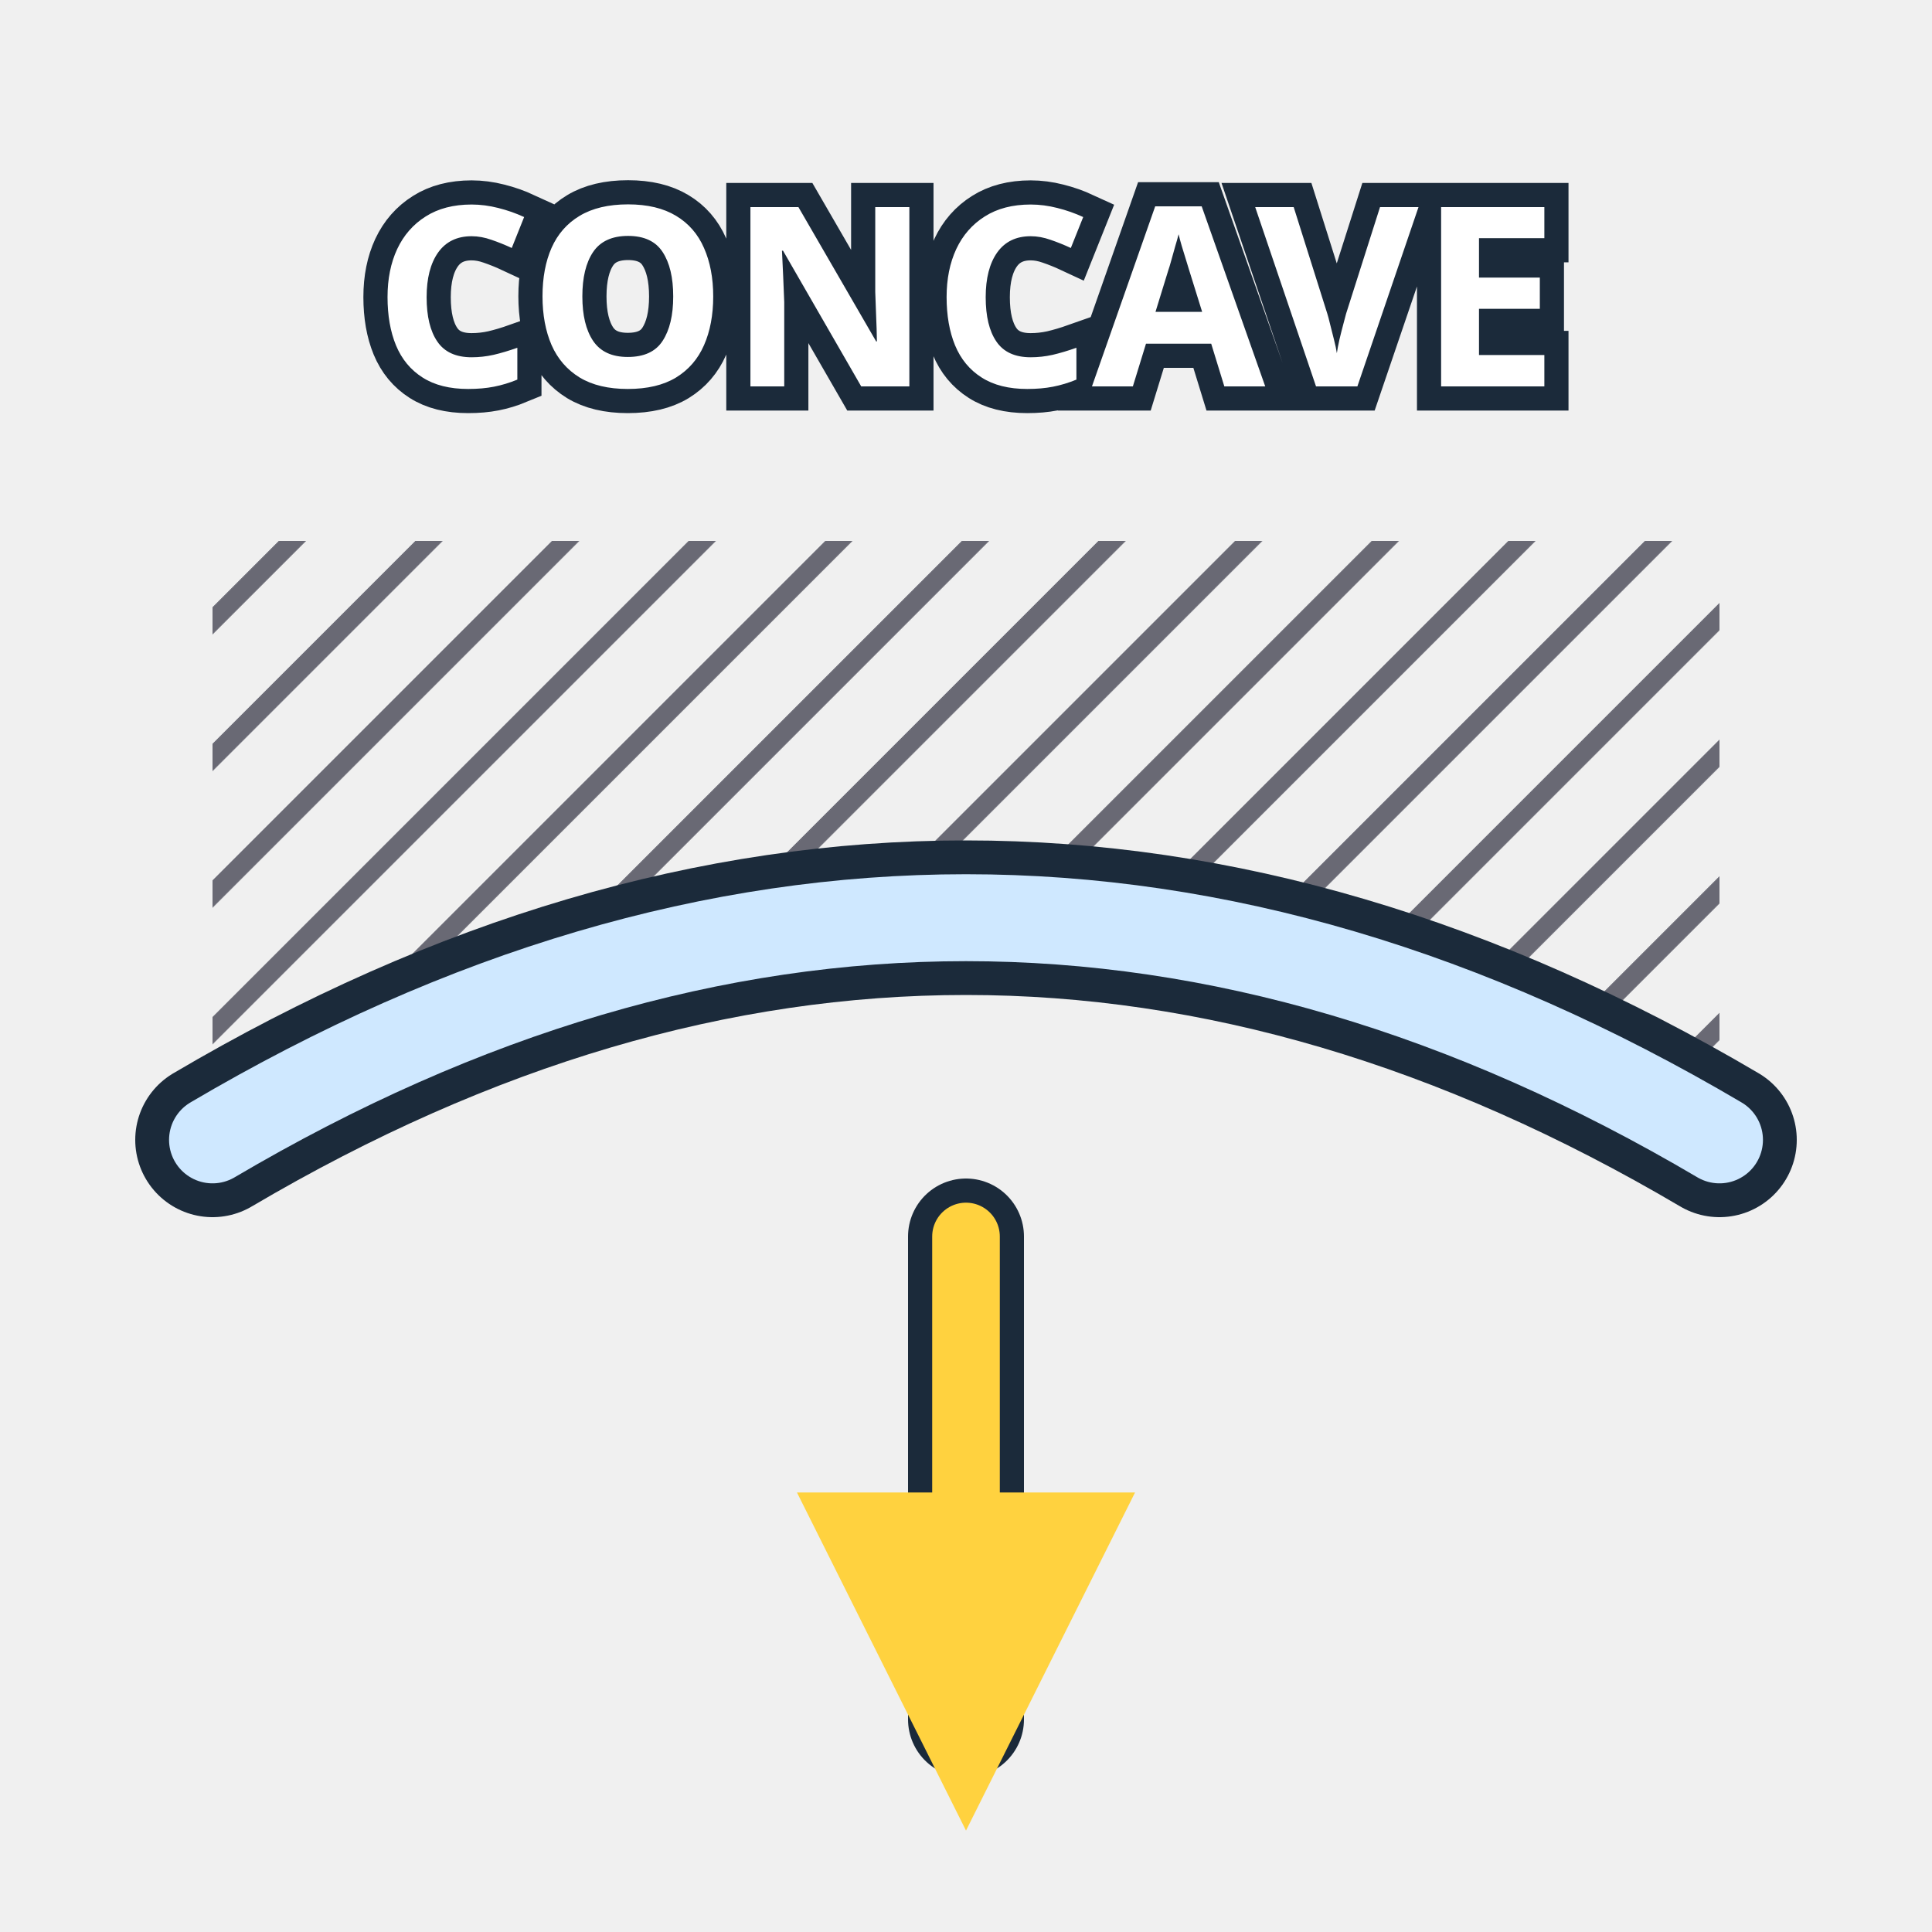
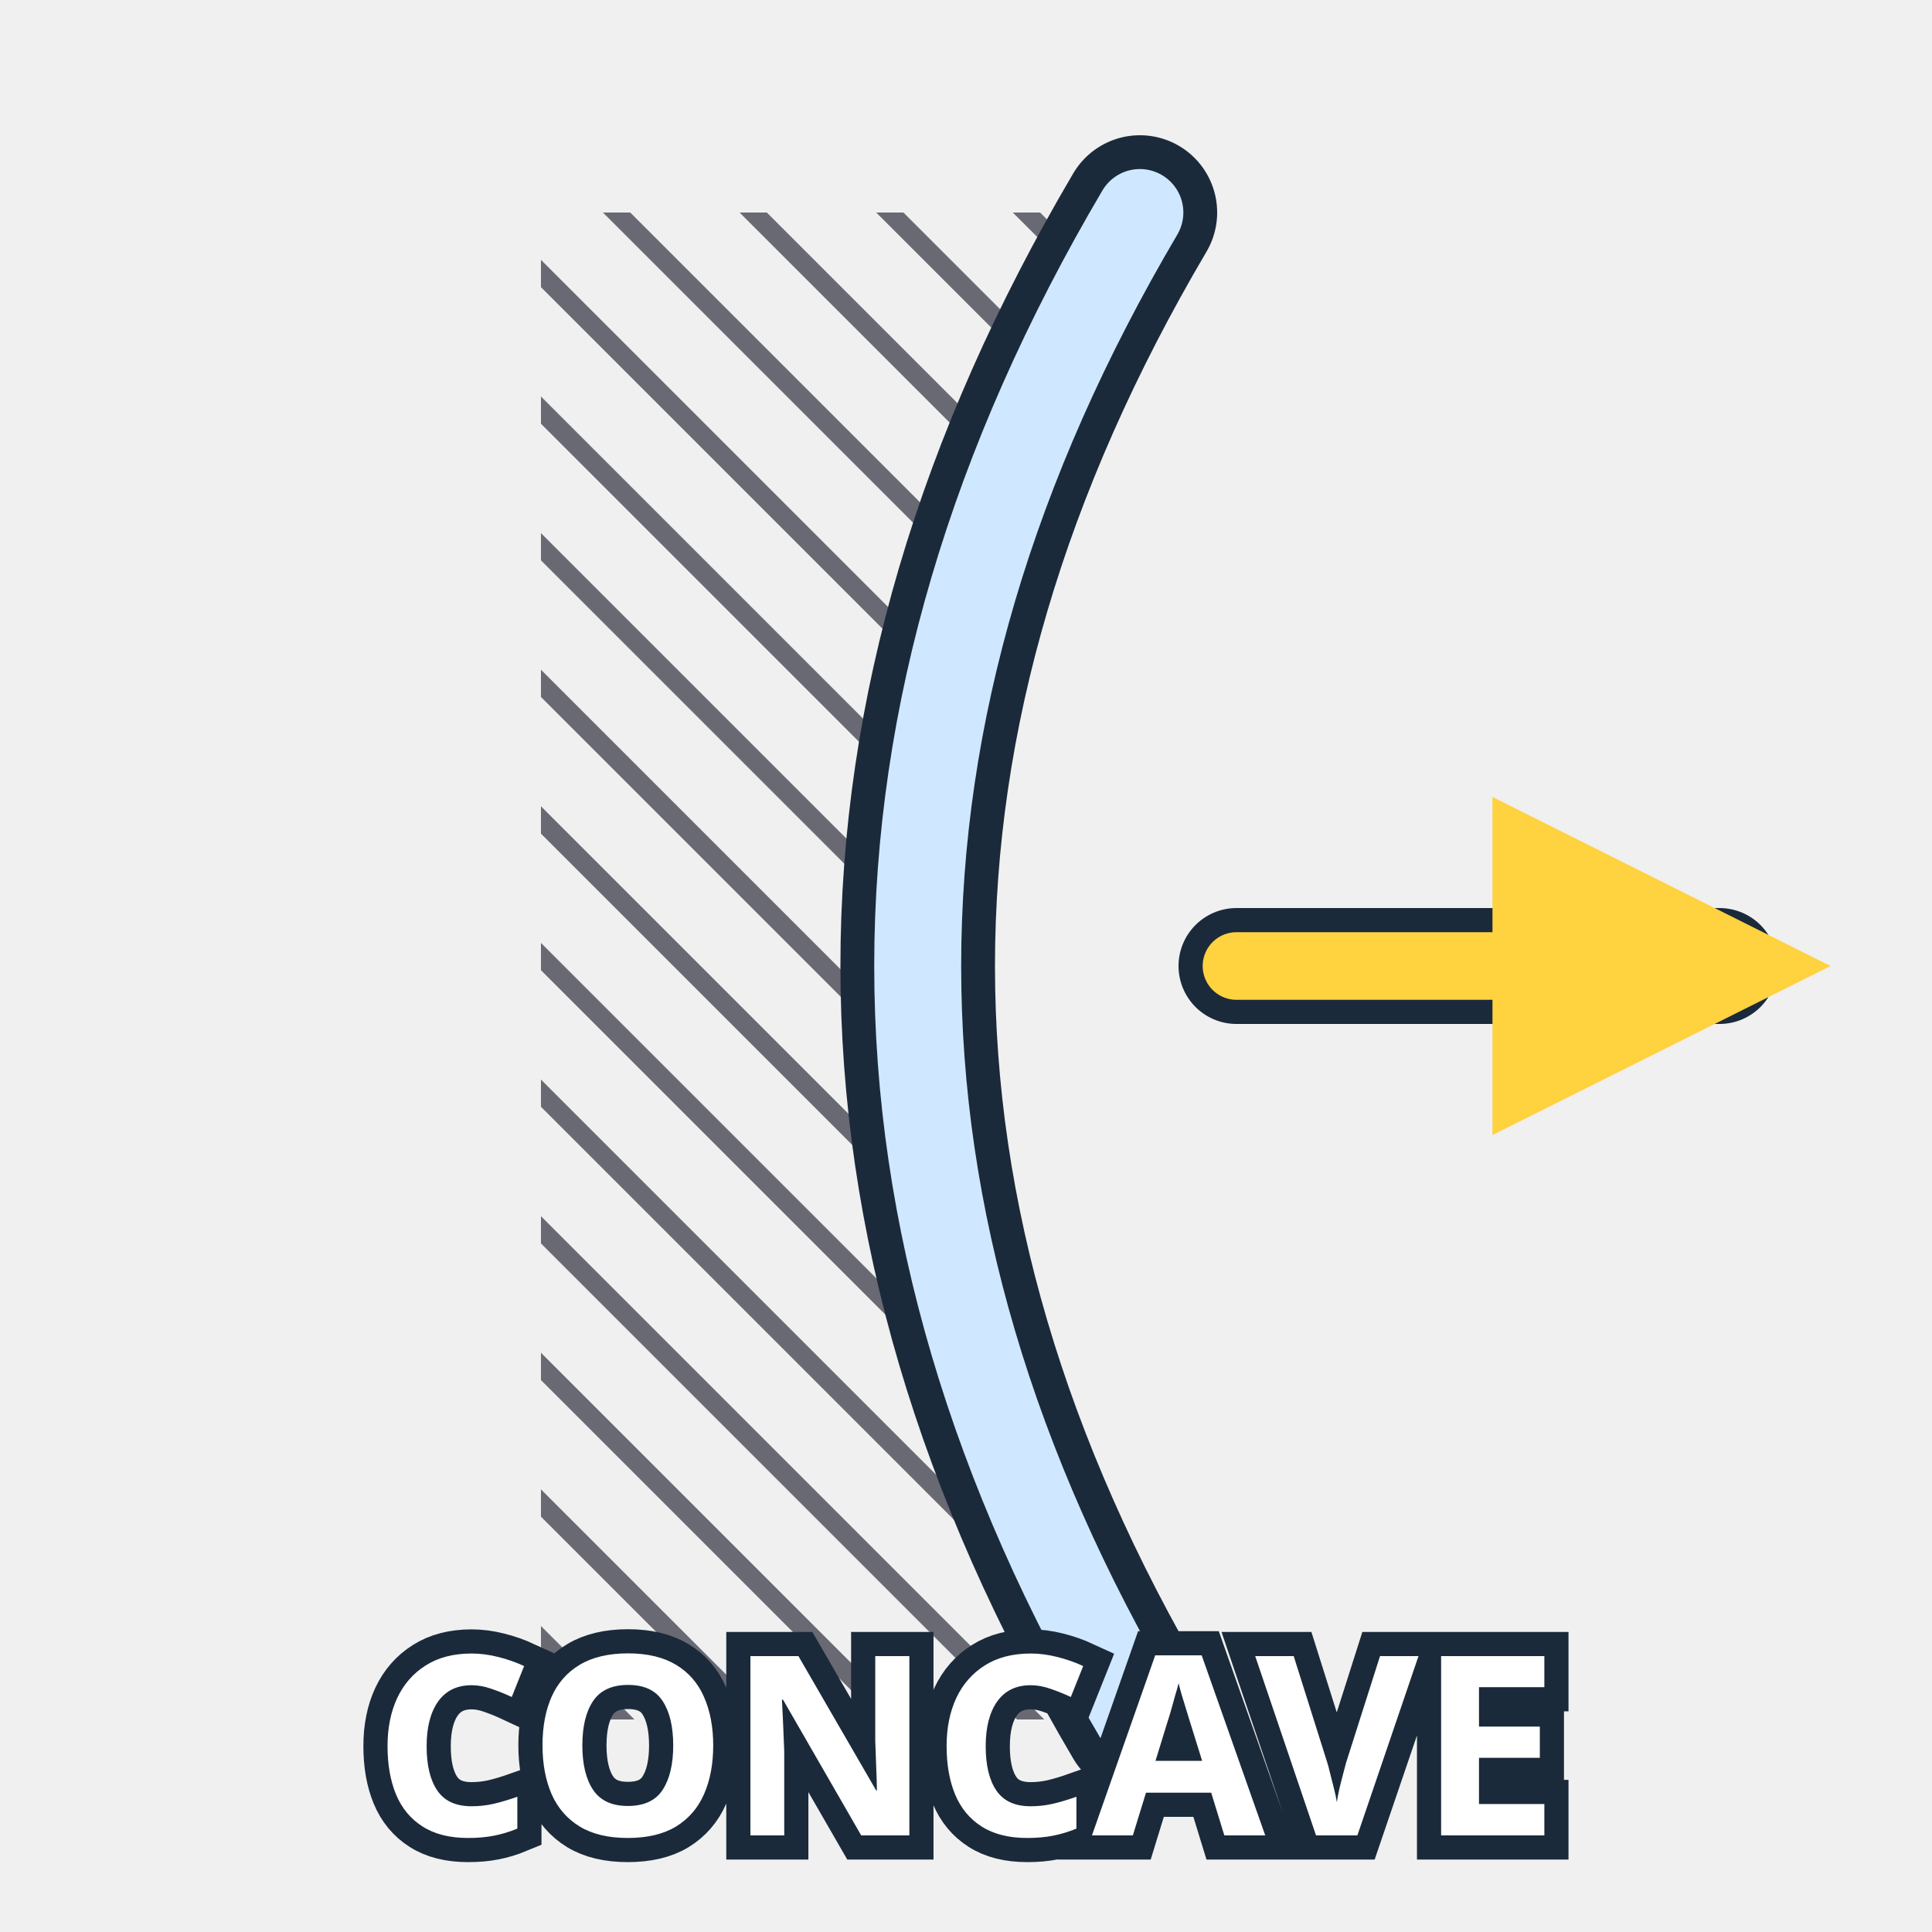
<svg xmlns="http://www.w3.org/2000/svg" viewBox="0 0 200 200" width="200" height="200">
  <defs>
    <pattern id="hatch" width="10" height="10" patternUnits="userSpaceOnUse" patternTransform="rotate(45)">
      <line x1="0" y1="0" x2="0" y2="10" stroke="#5a5a66" stroke-width="4" />
    </pattern>
    <marker id="head" viewBox="0 0 10 10" refX="5" refY="5" markerWidth="5" markerHeight="5" orient="auto-start-reverse">
      <path d="M0,0 L10,5 L0,10 z" fill="#ffd23f" />
    </marker>
  </defs>
-   <path d="M22,118 Q100,72 178,118 L178,56 L22,56 z" fill="url(#hatch)" stroke="none" opacity="0.9" />
-   <path d="M22,118 Q100,72 178,118" fill="none" stroke="#1b2a3a" stroke-width="16" stroke-linecap="round" />
-   <path d="M22,118 Q100,72 178,118" fill="none" stroke="#cfe8ff" stroke-width="9" stroke-linecap="round" />
-   <line x1="100" y1="128" x2="100" y2="178" stroke="#1b2a3a" stroke-width="12" stroke-linecap="round" />
-   <line x1="100" y1="128" x2="100" y2="172" stroke="#ffd23f" stroke-width="7" stroke-linecap="round" marker-end="url(#head)" />
-   <text x="100" y="40" text-anchor="middle" font-family="sans-serif" font-size="26" font-weight="bold" fill="#ffffff" stroke="#1b2a3a" stroke-width="5" paint-order="stroke">CONCAVE</text>
+   <g transform="rotate(-90 100 100)">
+     <path d="M22,118 Q100,72 178,118 L178,56 L22,56 z" fill="url(#hatch)" stroke="none" opacity="0.9" />
+     <path d="M22,118 Q100,72 178,118" fill="none" stroke="#1b2a3a" stroke-width="16" stroke-linecap="round" />
+     <path d="M22,118 Q100,72 178,118" fill="none" stroke="#cfe8ff" stroke-width="9" stroke-linecap="round" />
+     <line x1="100" y1="128" x2="100" y2="178" stroke="#1b2a3a" stroke-width="12" stroke-linecap="round" />
+     <line x1="100" y1="128" x2="100" y2="172" stroke="#ffd23f" stroke-width="7" stroke-linecap="round" marker-end="url(#head)" />
+   </g>
+   <text x="100" y="190" text-anchor="middle" font-family="sans-serif" font-size="26" font-weight="bold" fill="#ffffff" stroke="#1b2a3a" stroke-width="5" paint-order="stroke">CONCAVE</text>
</svg>
